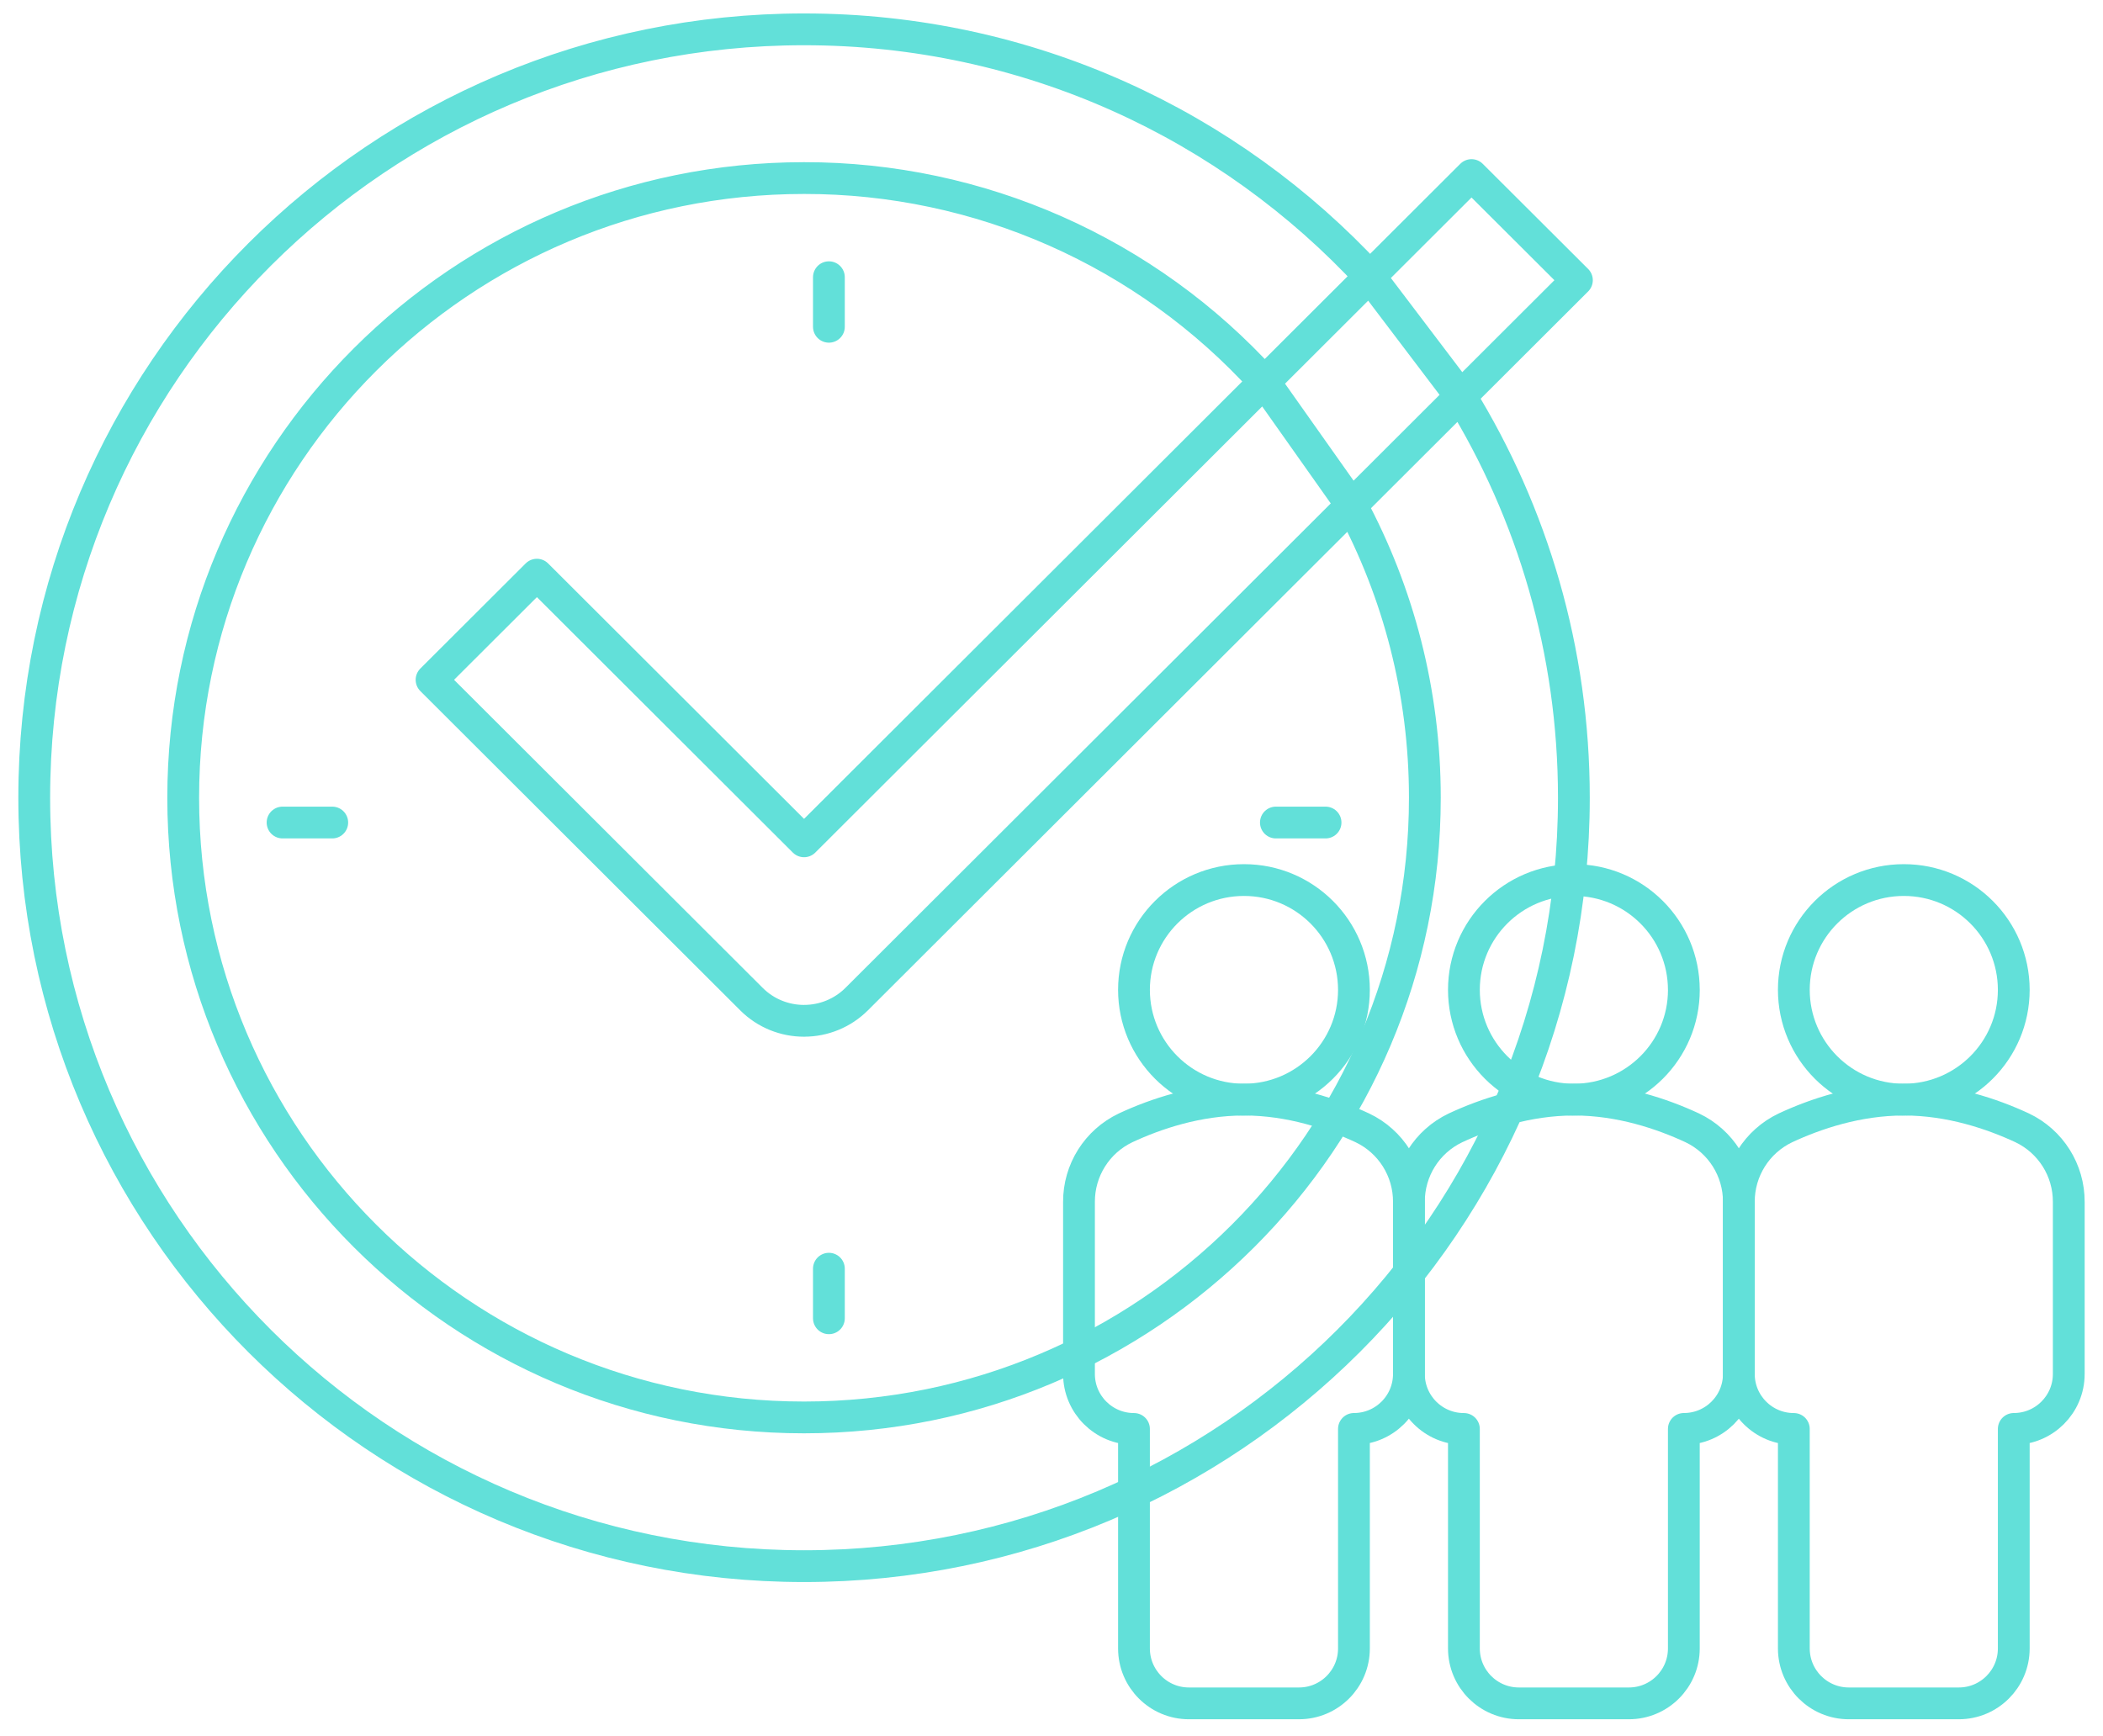
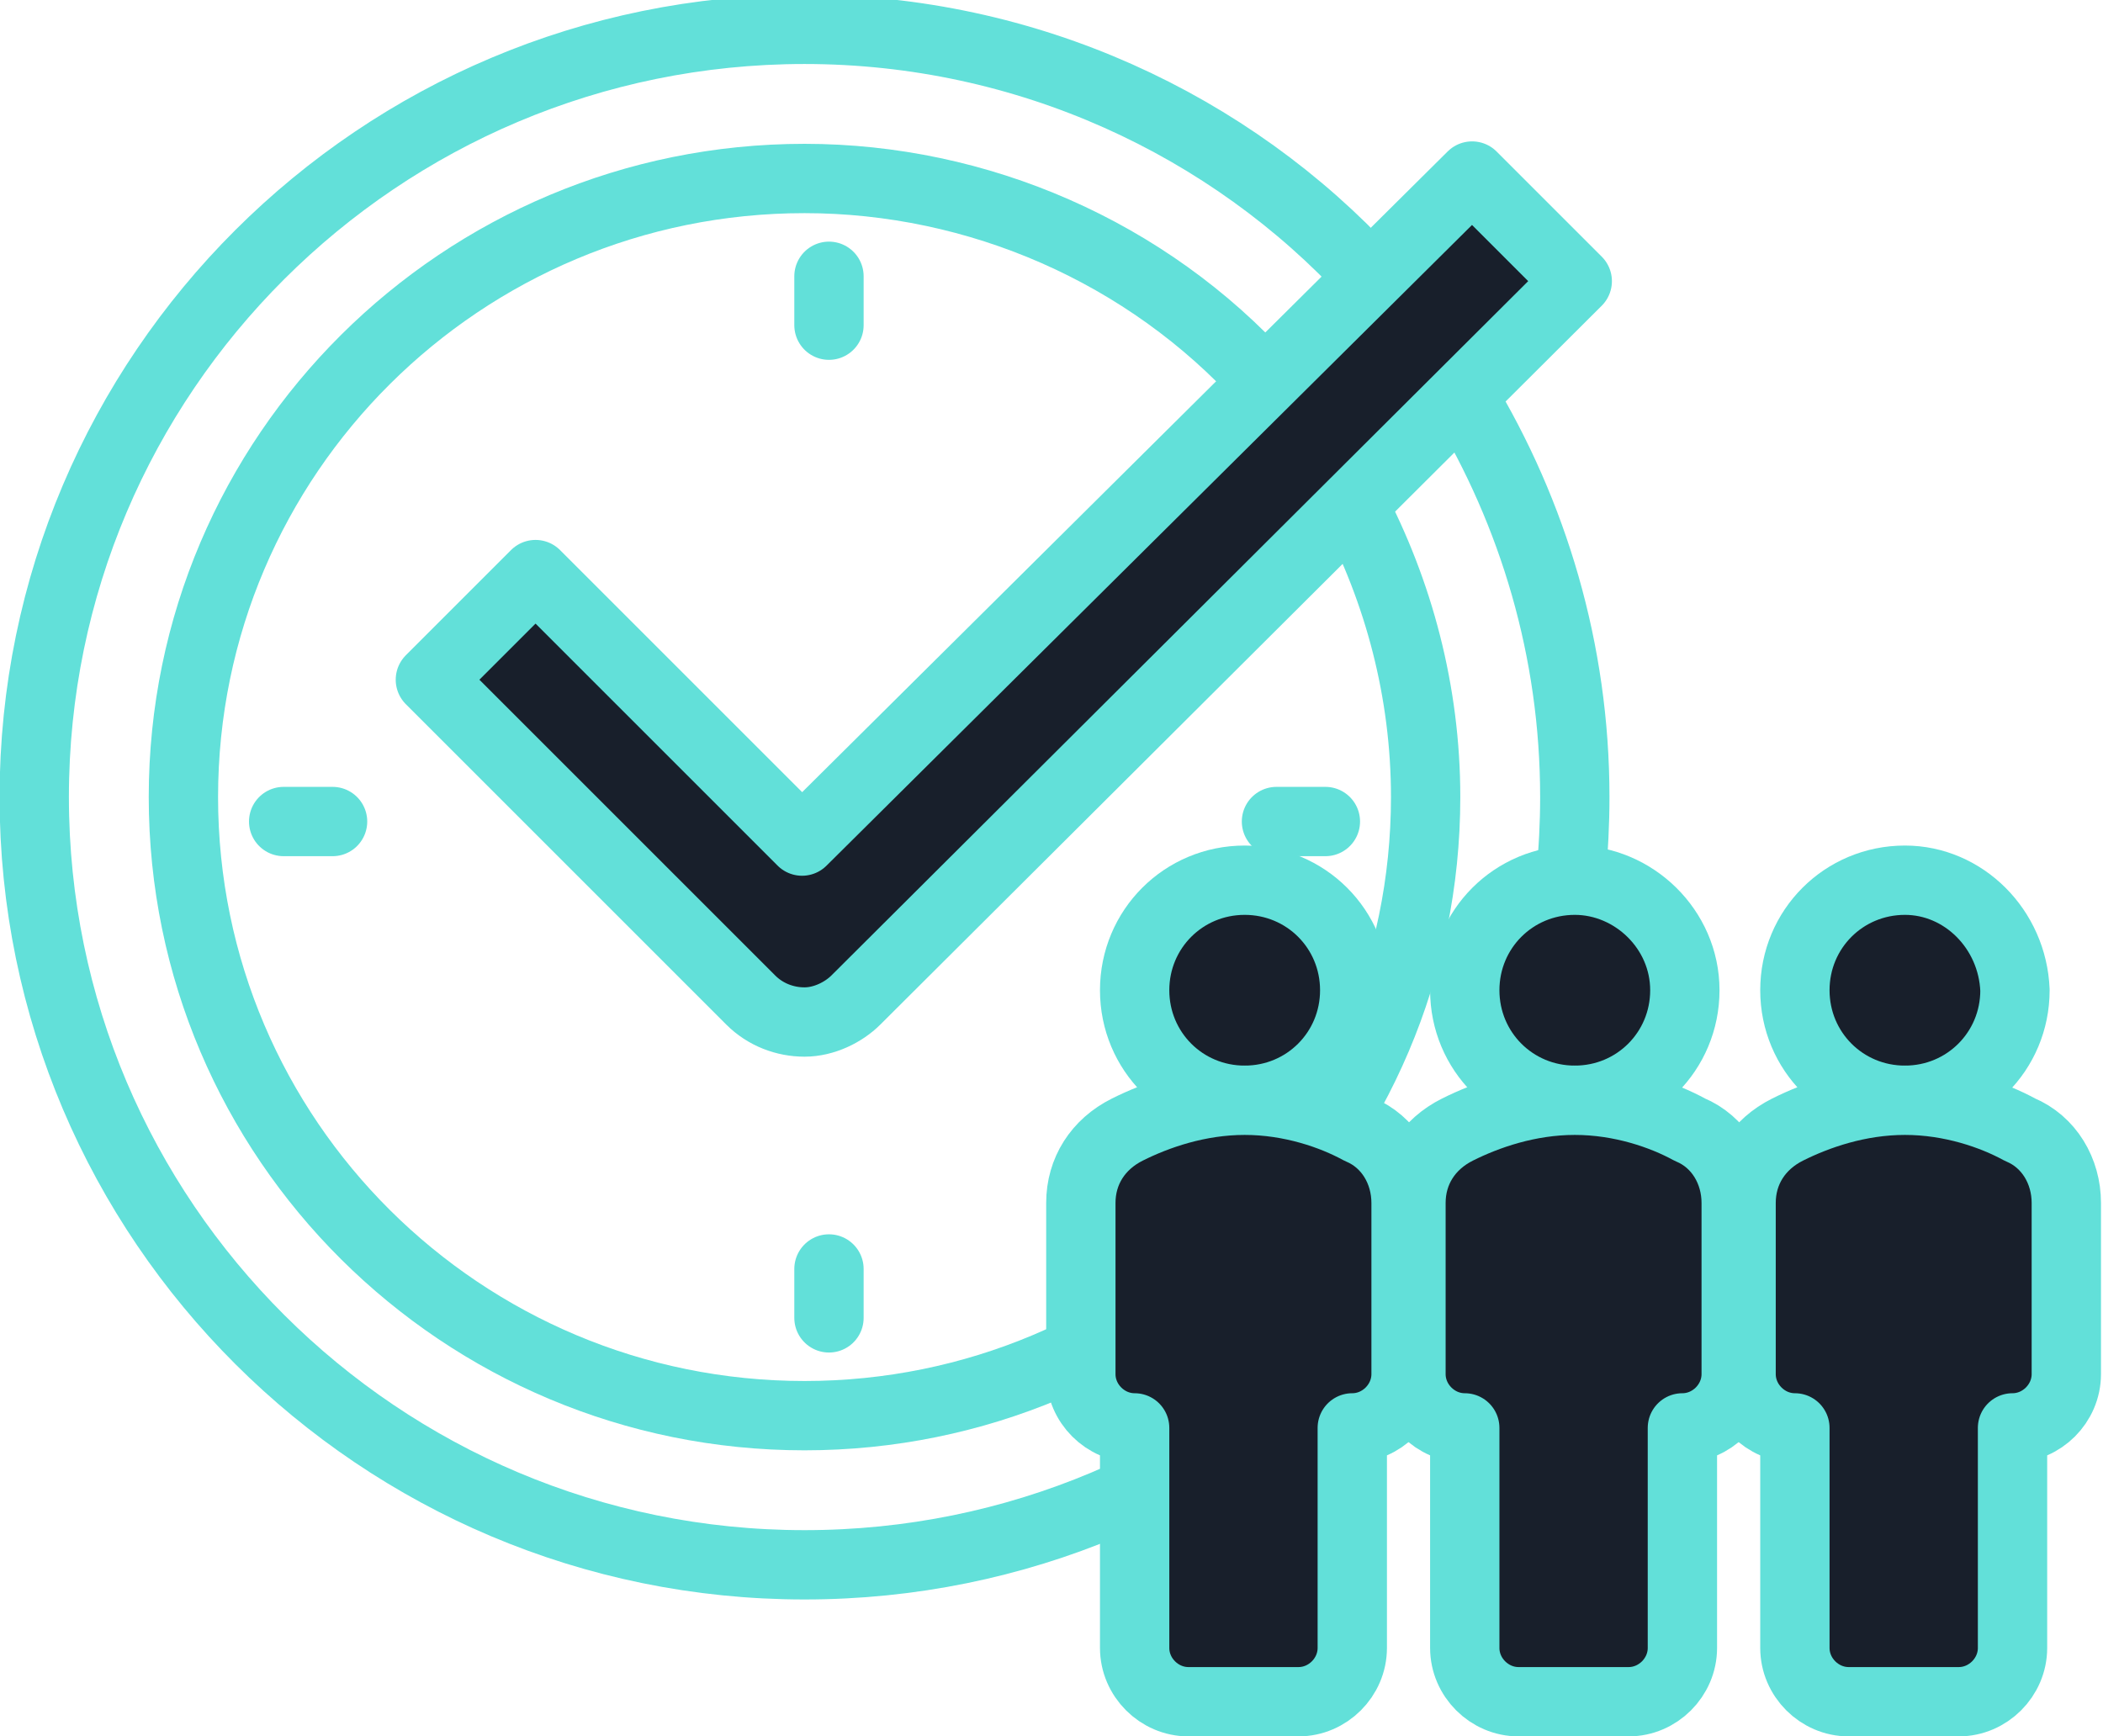
- <svg xmlns="http://www.w3.org/2000/svg" width="86" height="71">
-   <g stroke="#62E0D9" stroke-width="1.3" fill="none" fill-rule="evenodd" stroke-linejoin="round">
-     <path d="M33.897 11.338v2.027-2.027zm0 40.551v2.028-2.028zm20.31-18.248h-2.031 2.031zm-40.62 0h-2.032 2.031zm19.294 8.11c-.78 0-1.56-.296-2.153-.89l-13.08-13.057 4.308-4.3L32.881 34.41 60.176 7.16l4.31 4.3-29.45 29.4a3.04 3.04 0 0 1-2.155.89zm23.154-30.417C50.283 5.104 42.039 1.2 32.88 1.2 15.495 1.2 1.4 15.271 1.4 32.627s14.095 31.428 31.481 31.428c17.386 0 31.481-14.072 31.481-31.428 0-6.018-1.694-11.64-4.63-16.417l-3.697-4.876zM51.7 15.616a25.346 25.346 0 0 0-18.82-8.333c-14.022 0-25.388 11.346-25.388 25.344 0 13.999 11.366 25.345 25.388 25.345 14.022 0 25.388-11.346 25.388-25.345 0-4.329-1.087-8.402-3.002-11.966l-3.566-5.045z" stroke-linecap="round" />
-     <path d="M55.368 40.484c0 2.48-2.015 4.49-4.498 4.49a4.494 4.494 0 0 1-4.497-4.49c0-2.48 2.015-4.49 4.497-4.49a4.494 4.494 0 0 1 4.498 4.49z" />
-     <path d="M50.87 44.974c-1.898 0-3.612.583-4.839 1.154a3.34 3.34 0 0 0-1.907 3.033v7.037a2.248 2.248 0 0 0 2.249 2.245v8.979a2.247 2.247 0 0 0 2.249 2.245h4.497a2.247 2.247 0 0 0 2.249-2.245v-8.98a2.248 2.248 0 0 0 2.248-2.244V49.16a3.34 3.34 0 0 0-1.907-3.033c-1.226-.57-2.94-1.154-4.839-1.154z" stroke-linecap="round" />
-     <path d="M68.86 40.484c0 2.48-2.014 4.49-4.498 4.49a4.493 4.493 0 0 1-4.497-4.49c0-2.48 2.014-4.49 4.497-4.49a4.493 4.493 0 0 1 4.497 4.49z" />
-     <path d="M64.362 44.974c-1.898 0-3.612.583-4.839 1.154a3.34 3.34 0 0 0-1.907 3.033v7.037a2.247 2.247 0 0 0 2.249 2.245v8.979a2.248 2.248 0 0 0 2.249 2.245h4.497a2.247 2.247 0 0 0 2.248-2.245v-8.98a2.247 2.247 0 0 0 2.25-2.244V49.16a3.34 3.34 0 0 0-1.908-3.033c-1.226-.57-2.941-1.154-4.839-1.154z" stroke-linecap="round" />
-     <path d="M82.351 40.484c0 2.48-2.013 4.49-4.497 4.49a4.493 4.493 0 0 1-4.497-4.49c0-2.48 2.013-4.49 4.497-4.49a4.493 4.493 0 0 1 4.497 4.49z" />
-     <path d="M77.854 44.974c-1.898 0-3.612.583-4.839 1.154a3.34 3.34 0 0 0-1.907 3.033v7.037a2.247 2.247 0 0 0 2.249 2.245v8.979a2.248 2.248 0 0 0 2.248 2.245h4.498a2.247 2.247 0 0 0 2.248-2.245v-8.98a2.247 2.247 0 0 0 2.249-2.244V49.16a3.34 3.34 0 0 0-1.907-3.033c-1.226-.57-2.941-1.154-4.839-1.154z" stroke-linecap="round" />
-   </g>
+ <svg xmlns="http://www.w3.org/2000/svg" version="1.1" id="Layer_1" x="0px" y="0px" viewBox="0 0 86 71" style="enable-background:new 0 0 86 71;" xml:space="preserve">
+   <style type="text/css">
+ 	.st0{fill:none;stroke:#62E0D9;stroke-width:2.835;stroke-linecap:round;stroke-linejoin:round;}
+ 	.st1{fill:#181F2B;stroke:#62E0D9;stroke-width:2.835;stroke-linejoin:round;}
+ 	.st2{fill:#181F2B;stroke:#62E0D9;stroke-width:2.835;stroke-linecap:round;stroke-linejoin:round;}
+ </style>
+   <path class="st0" d="M33.9,11.3v2C33.9,13.4,33.9,11.3,33.9,11.3z" />
+   <path class="st0" d="M33.9,51.9v2V51.9z" />
+   <path class="st0" d="M54.2,33.6h-2H54.2z" />
+   <polygon class="st0" points="13.6,33.6 11.6,33.6 13.6,33.6 " />
+   <path class="st0" d="M56,11.3C50.3,5.1,42,1.2,32.9,1.2C15.5,1.2,1.4,15.3,1.4,32.6s14.1,31.4,31.5,31.4S64.4,50,64.4,32.6  c0-6-1.7-11.6-4.6-16.4C59.7,16.2,56,11.3,56,11.3z" />
+   <path class="st0" d="M51.7,15.6C46.9,10.3,40,7.3,32.9,7.3c-14,0-25.4,11.3-25.4,25.3c0,14,11.4,25.3,25.4,25.3s25.4-11.3,25.4-25.3  c0-4.3-1.1-8.4-3-12C55.3,20.7,51.7,15.6,51.7,15.6z" />
+   <path class="st1" d="M55.4,40.5c0,2.5-2,4.5-4.5,4.5c-2.5,0-4.5-2-4.5-4.5c0-2.5,2-4.5,4.5-4.5C53.4,36,55.4,38,55.4,40.5  C55.4,40.5,55.4,40.5,55.4,40.5z" />
+   <path class="st2" d="M50.9,45c-1.9,0-3.6,0.6-4.8,1.2c-1.2,0.6-1.9,1.7-1.9,3v7c0,1.2,1,2.2,2.2,2.2v9c0,1.2,1,2.2,2.2,2.2h0h4.5  c1.2,0,2.2-1,2.2-2.2c0,0,0,0,0,0v-9c1.2,0,2.2-1,2.2-2.2v-7c0-1.3-0.7-2.5-1.9-3C54.5,45.6,52.8,45,50.9,45L50.9,45z" />
+   <path class="st1" d="M68.9,40.5c0,2.5-2,4.5-4.5,4.5c-2.5,0-4.5-2-4.5-4.5c0,0,0,0,0,0c0-2.5,2-4.5,4.5-4.5  C66.8,36,68.9,38,68.9,40.5C68.9,40.5,68.9,40.5,68.9,40.5L68.9,40.5z" />
+   <path class="st2" d="M64.4,45c-1.9,0-3.6,0.6-4.8,1.2c-1.2,0.6-1.9,1.7-1.9,3v7c0,1.2,1,2.2,2.2,2.2l0,0v9c0,1.2,1,2.2,2.2,2.2h4.5  c1.2,0,2.2-1,2.2-2.2v-9c1.2,0,2.2-1,2.2-2.2v0v-7c0-1.3-0.7-2.5-1.9-3C68,45.6,66.3,45,64.4,45L64.4,45z" />
+   <path class="st1" d="M82.4,40.5c0,2.5-2,4.5-4.5,4.5c-2.5,0-4.5-2-4.5-4.5c0,0,0,0,0,0c0-2.5,2-4.5,4.5-4.5  C80.3,36,82.3,38,82.4,40.5C82.4,40.5,82.4,40.5,82.4,40.5z" />
+   <path class="st2" d="M77.9,45c-1.9,0-3.6,0.6-4.8,1.2c-1.2,0.6-1.9,1.7-1.9,3v7c0,1.2,1,2.2,2.2,2.2l0,0v9c0,1.2,1,2.2,2.2,2.2h4.5  c1.2,0,2.2-1,2.2-2.2v-9c1.2,0,2.2-1,2.2-2.2v-7c0-1.3-0.7-2.5-1.9-3C81.5,45.6,79.8,45,77.9,45L77.9,45z" />
+   <path class="st2" d="M32.9,41.8c-0.8,0-1.6-0.3-2.2-0.9L17.6,27.8l4.3-4.3l10.9,10.9L60.2,7.2l4.3,4.3L35,40.9  C34.5,41.4,33.7,41.8,32.9,41.8L32.9,41.8z" />
</svg>
